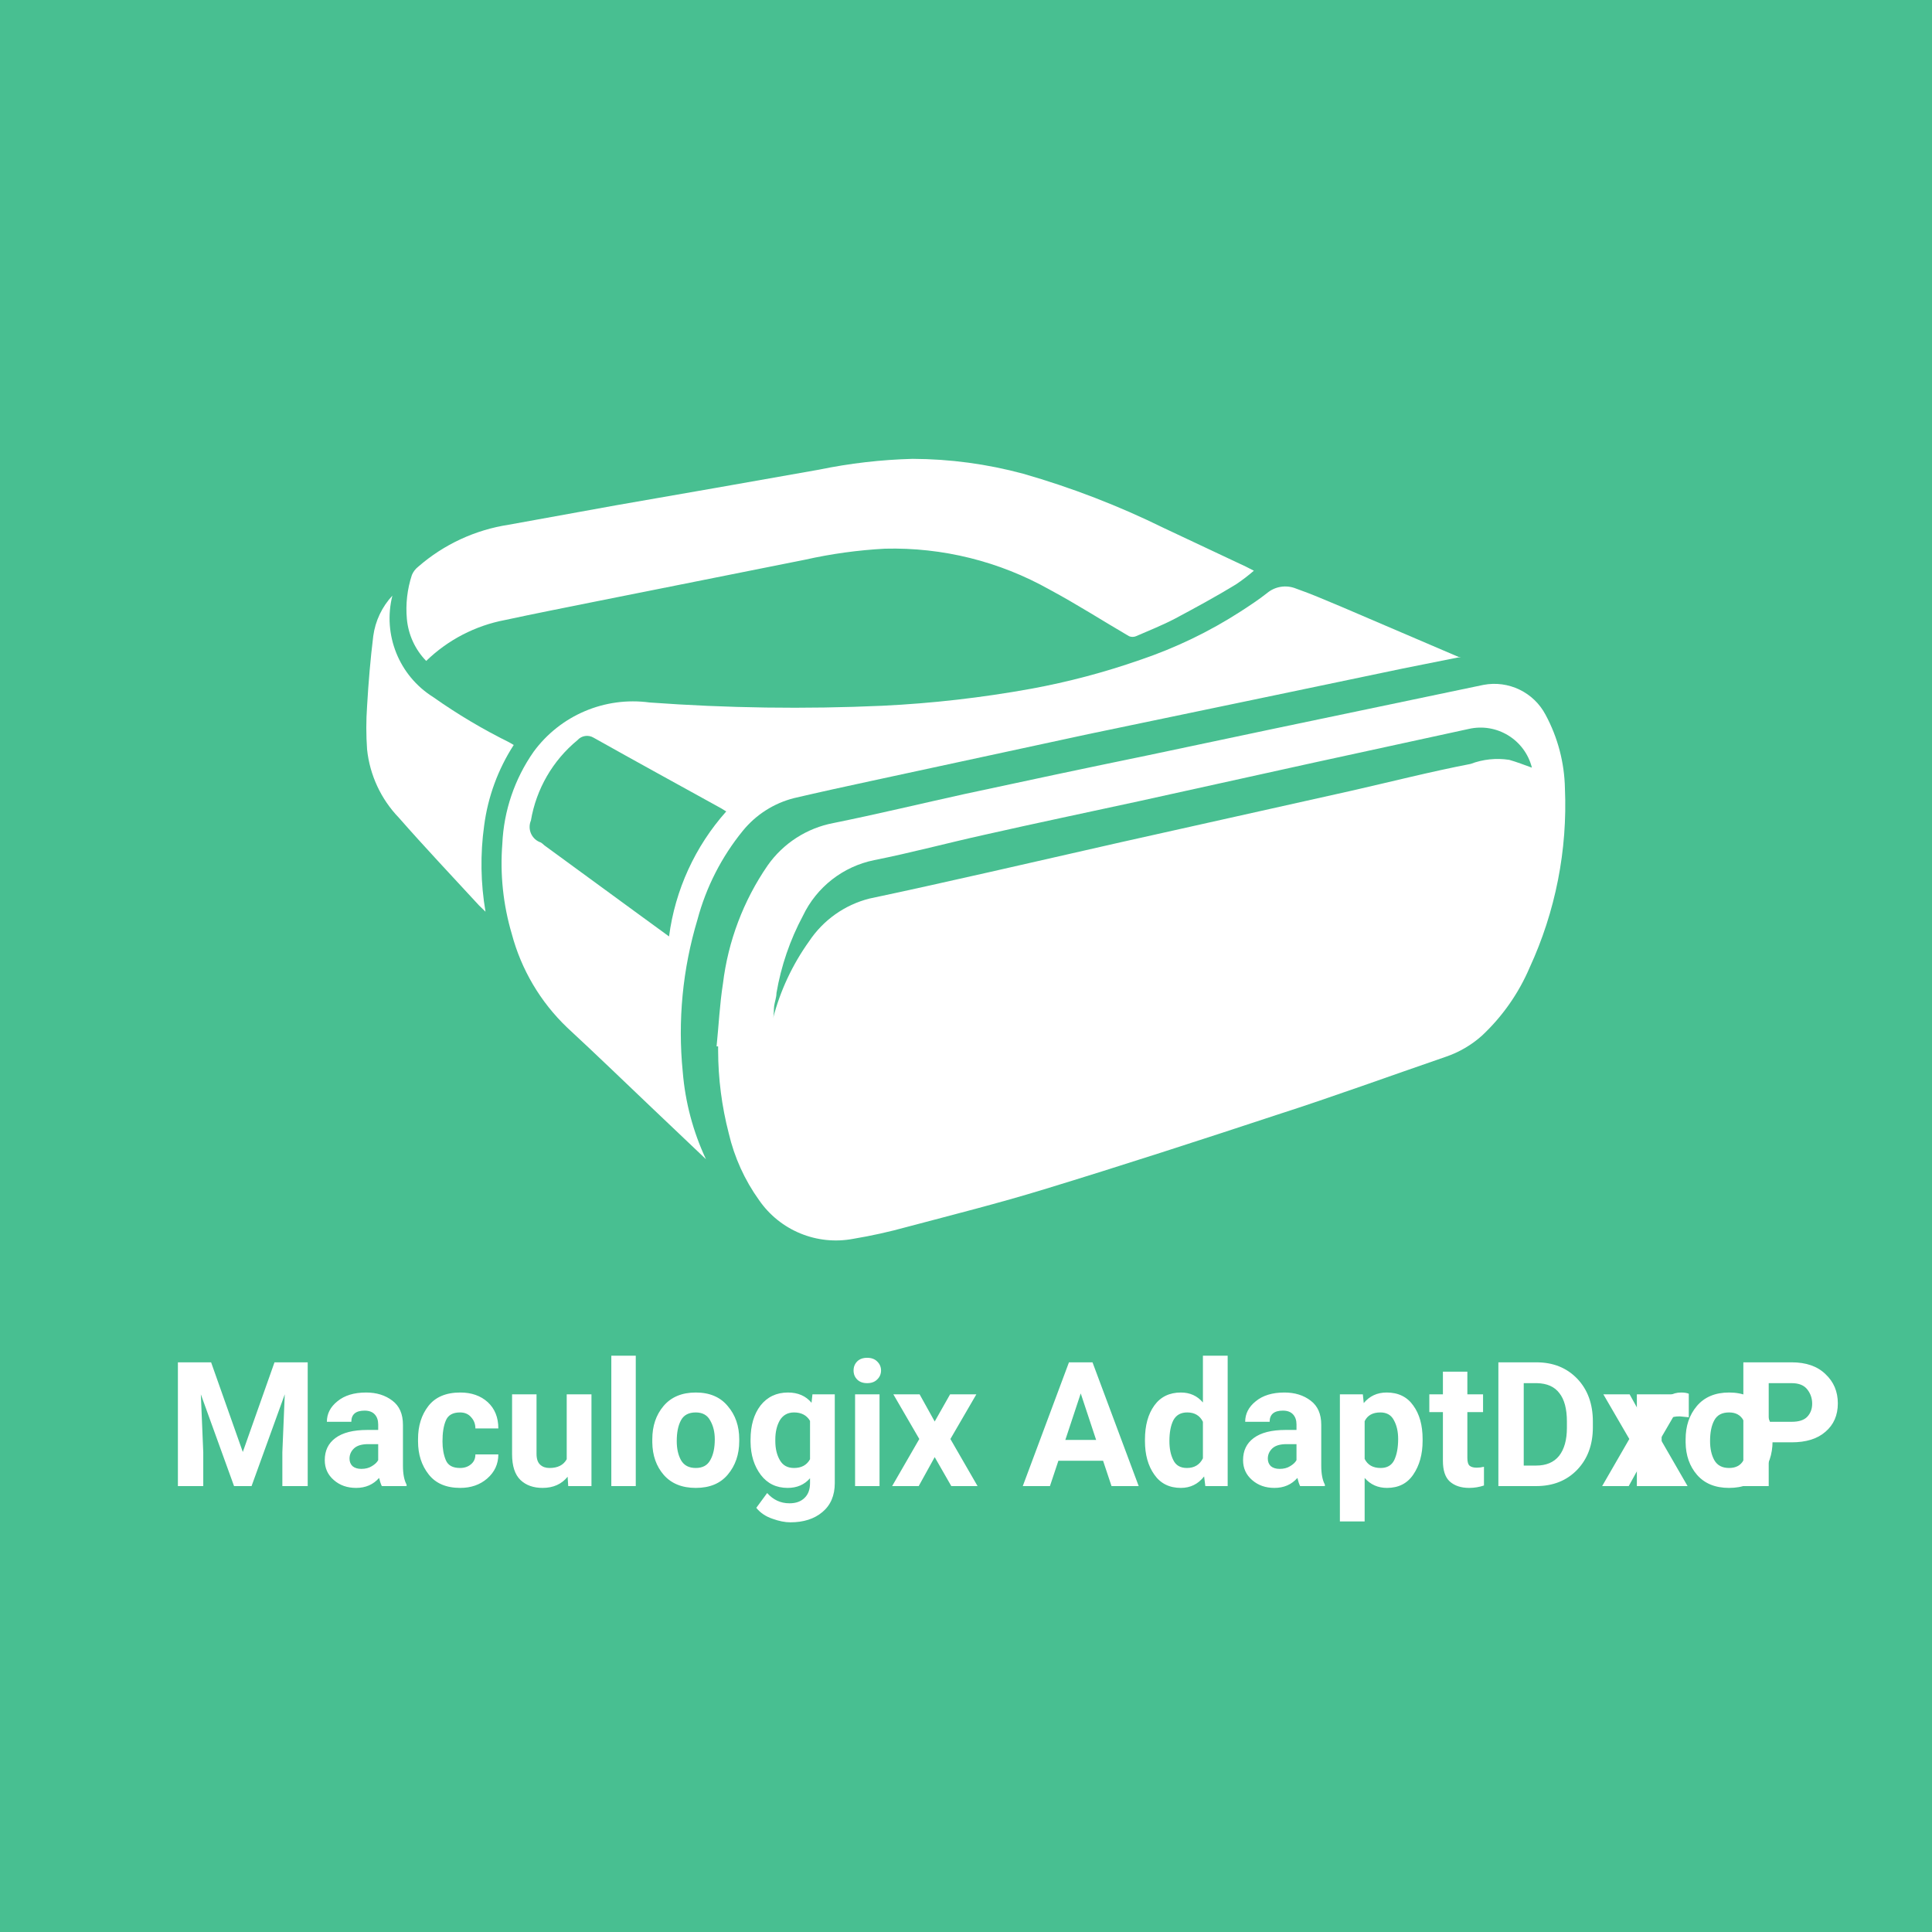
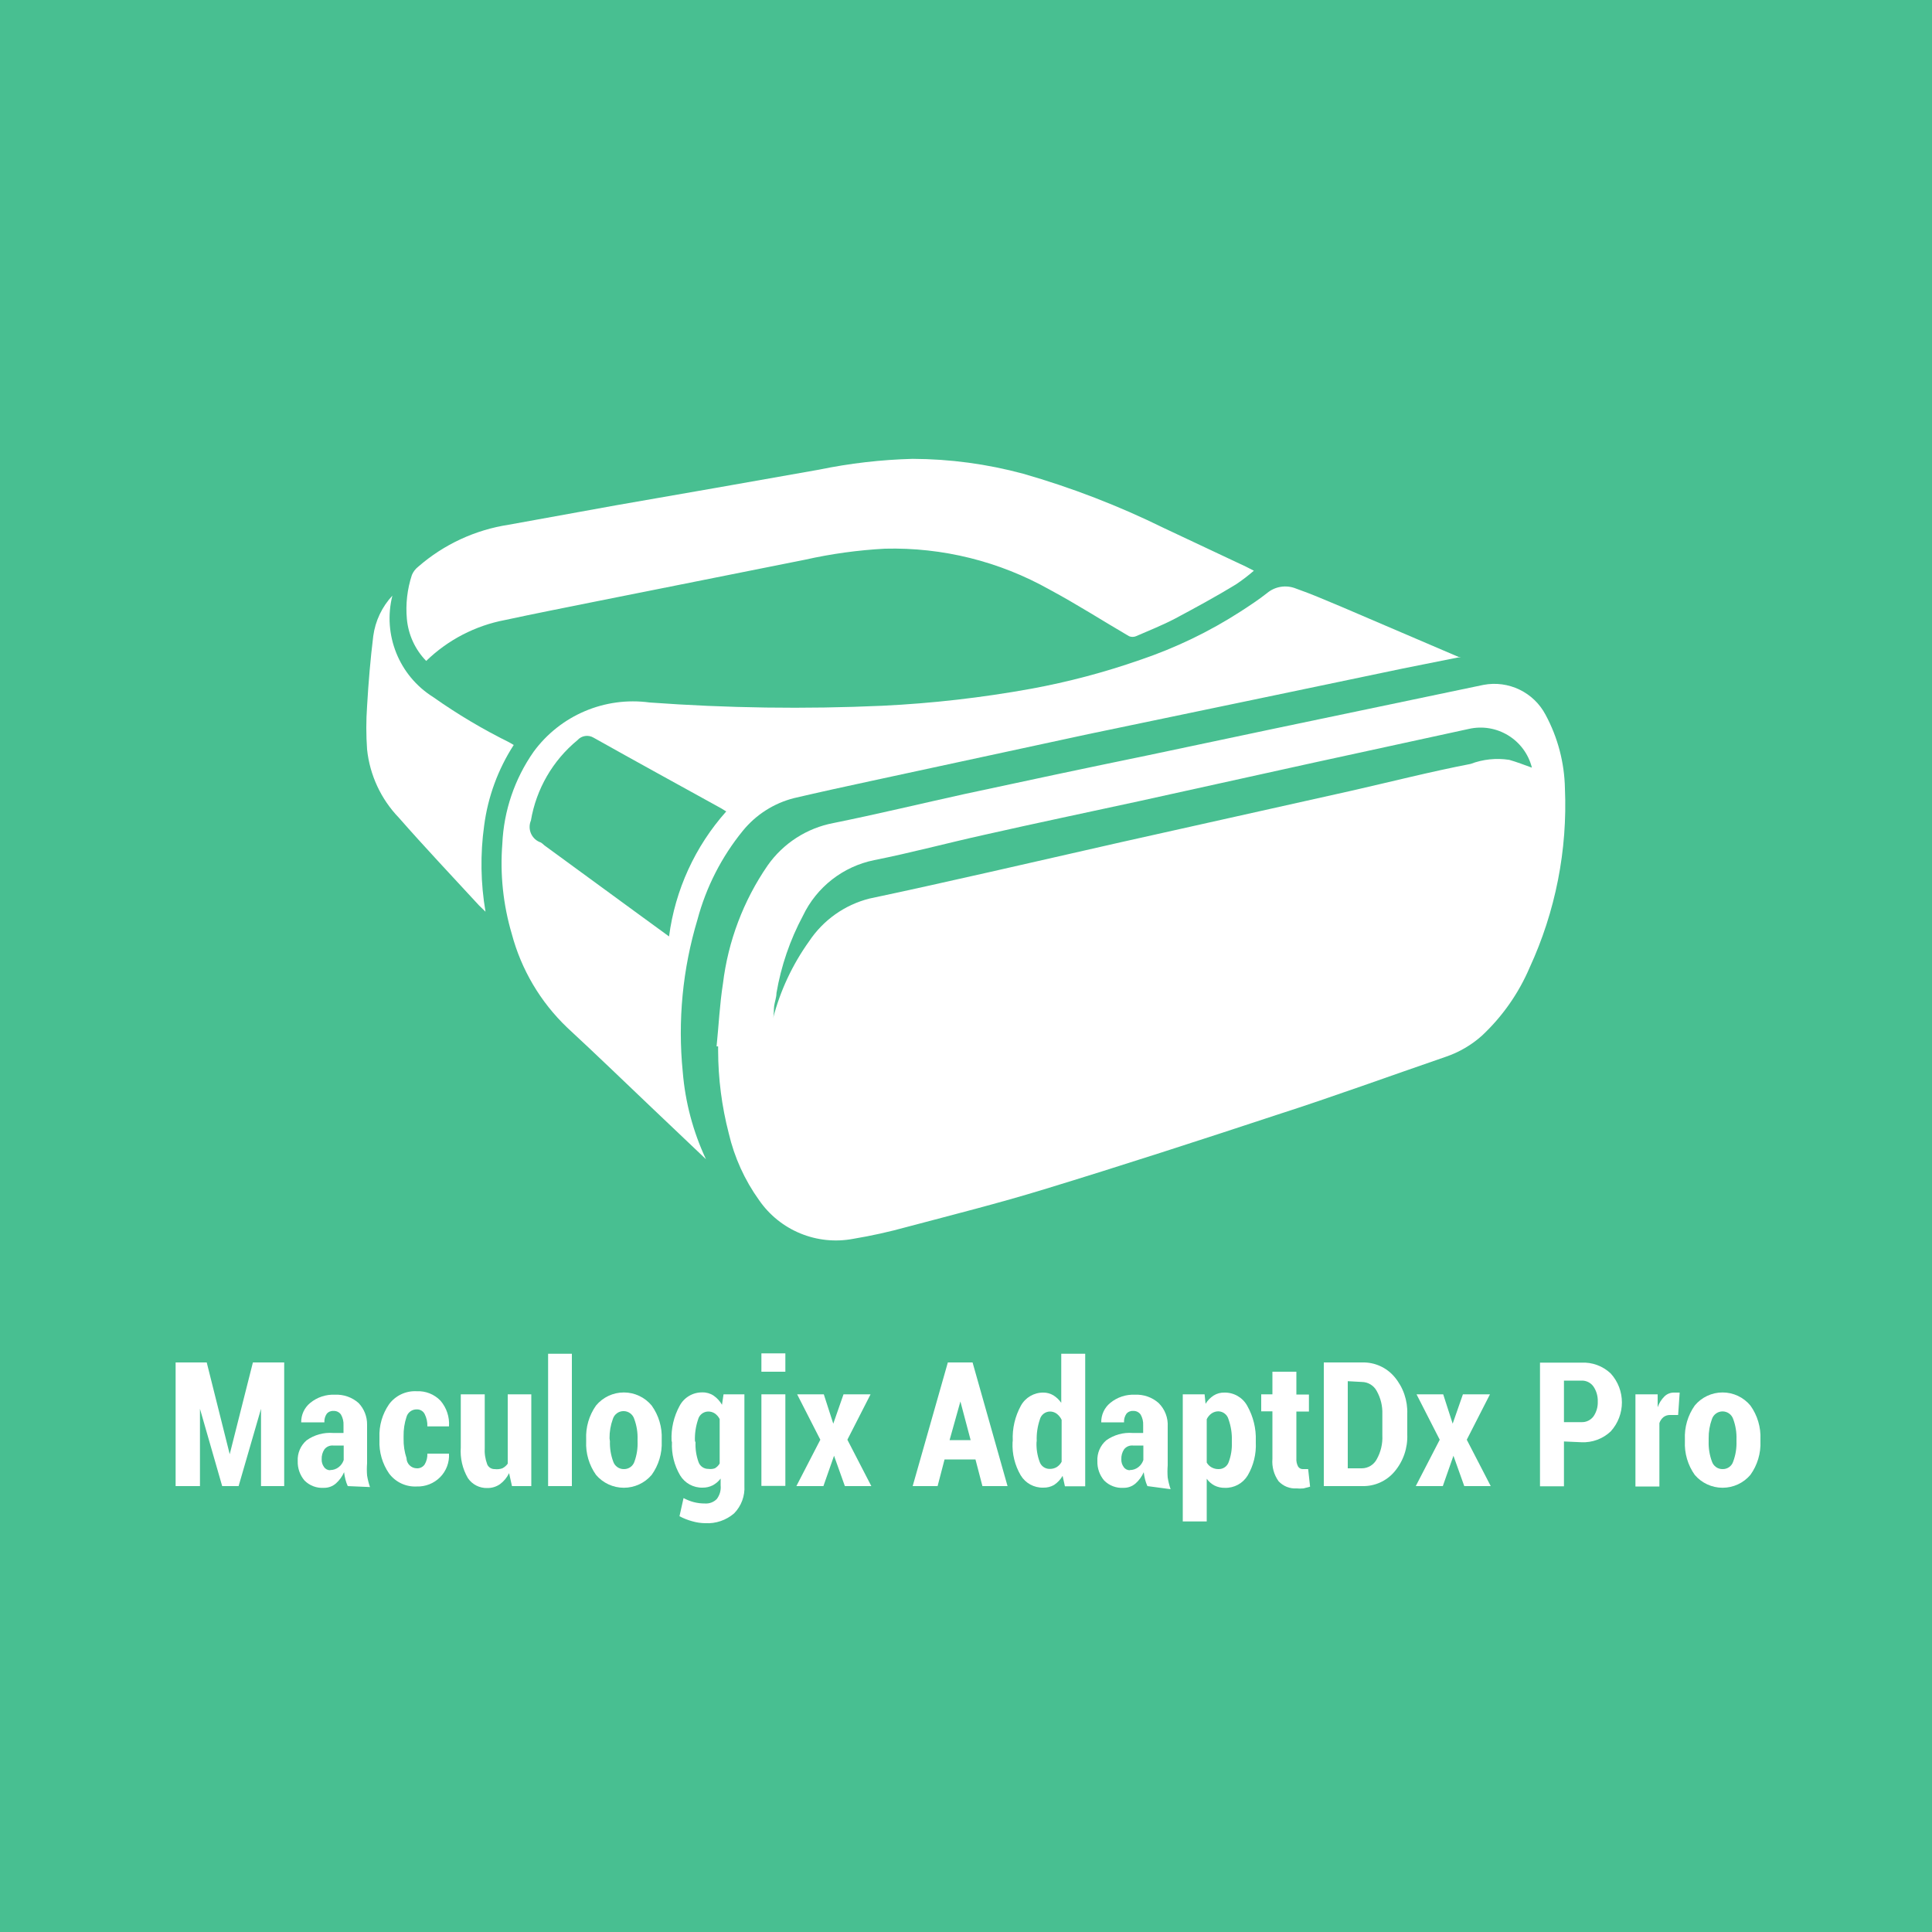
<svg xmlns="http://www.w3.org/2000/svg" viewBox="0 0 100 100">
  <defs>
    <style>
      .cls-1 {
        fill: #48bf91;
      }

-       .cls-2, .cls-3 {
+       .cls-2 {
        fill: #fff;
-       }
- 
-       .cls-3 {
-         font-size: 9px;
-         font-family: Roboto-BoldCondensed, Roboto;
-         font-weight: 700;
-       }
- 
-       .cls-4 {
-         letter-spacing: -0.01em;
      }
    </style>
  </defs>
  <g id="Layer_2" data-name="Layer 2">
    <g id="Layer_1-2" data-name="Layer 1">
-       <rect class="cls-1" width="100" height="100" />
      <g>
-         <path class="cls-2" d="M37.09,54.16c.11-1.08.16-2.17.33-3.25a13.69,13.69,0,0,1,2.31-6.11,5.39,5.39,0,0,1,3.41-2.2c2.27-.46,4.51-1,6.78-1.5,3.15-.68,6.31-1.35,9.47-2l6.49-1.37,10.9-2.28A3,3,0,0,1,80,37a8.37,8.37,0,0,1,1,3.8,20.09,20.09,0,0,1-1.83,9.29,10.43,10.43,0,0,1-2.47,3.52,5.42,5.42,0,0,1-1.87,1.09c-2.91,1-5.81,2.06-8.73,3-4,1.32-8,2.62-12.06,3.86-2.35.72-4.74,1.32-7.11,1.95a27.11,27.11,0,0,1-2.76.61,4.83,4.83,0,0,1-4.88-2,9.72,9.72,0,0,1-1.57-3.46,17.24,17.24,0,0,1-.55-4.28c0-.07,0-.15,0-.22Zm42.2-14.43a2.74,2.74,0,0,0-3.27-2l-8,1.74-9.07,2c-2.67.58-5.35,1.14-8,1.74-1.9.42-3.79.93-5.7,1.31a5.24,5.24,0,0,0-3.69,2.88,13.17,13.17,0,0,0-1.37,4c0,.22-.09.45-.12.67s0,.43-.06.65a12.06,12.06,0,0,1,1.87-4A5.32,5.32,0,0,1,45,46.51c2.09-.44,4.17-.91,6.26-1.38l6.77-1.54L69.9,40.94c2.07-.47,4.15-1,6.22-1.4a3.94,3.94,0,0,1,2-.21C78.51,39.44,78.89,39.59,79.28,39.73Z" />
-         <path class="cls-2" d="M36.54,60l-2.8-2.66c-1.46-1.39-2.91-2.79-4.39-4.16a10.4,10.4,0,0,1-2.86-4.84A12.88,12.88,0,0,1,26,43.68a9,9,0,0,1,1.62-4.77,6.38,6.38,0,0,1,6-2.55,102.46,102.46,0,0,0,12.05.17,59,59,0,0,0,7.7-.88A37.69,37.69,0,0,0,59,34.16a23.44,23.44,0,0,0,5.23-2.52c.46-.3.92-.6,1.35-.94a1.47,1.47,0,0,1,1.49-.24c.8.28,1.58.62,2.37.95L75.49,34c.05,0,.1,0,.13,0l-3,.6-7.37,1.54L56.32,38,45.1,40.42c-1.34.29-2.68.58-4,.89A5,5,0,0,0,38.45,43a12.31,12.31,0,0,0-2.35,4.6,20.35,20.35,0,0,0-.76,7.89A13.17,13.17,0,0,0,36.54,60Zm1.05-18-.26-.16c-2.21-1.22-4.42-2.43-6.61-3.66a.66.66,0,0,0-.83.13,6.87,6.87,0,0,0-2.41,4.16A.85.85,0,0,0,28,43.61a1.12,1.12,0,0,1,.17.14l4.65,3.4,1.81,1.32A12.08,12.08,0,0,1,37.59,42Z" />
-         <path class="cls-2" d="M22.06,34.21a3.58,3.58,0,0,1-1-2.17,5.64,5.64,0,0,1,.26-2.28,1.07,1.07,0,0,1,.33-.43,9.26,9.26,0,0,1,4.68-2.17l5.52-1c3.51-.61,7-1.22,10.54-1.85a27.56,27.56,0,0,1,4.85-.56,22.28,22.28,0,0,1,5.72.77,43.8,43.8,0,0,1,7.28,2.81c1.42.66,2.83,1.34,4.25,2l.41.21a9.26,9.26,0,0,1-.93.71c-1,.61-2.1,1.21-3.17,1.78-.65.34-1.34.61-2,.9a.47.47,0,0,1-.36,0c-1.37-.8-2.71-1.66-4.11-2.41A16.52,16.52,0,0,0,45.8,28.4a25,25,0,0,0-4.13.57L30.75,31.15c-1.54.31-3.07.61-4.6.94A8,8,0,0,0,22.06,34.21Z" />
-         <path class="cls-2" d="M20.31,30.83a4.81,4.81,0,0,0,2.11,5.25,29.43,29.43,0,0,0,3.93,2.34l.24.14a10.11,10.11,0,0,0-1.53,4.17,14.53,14.53,0,0,0,.07,4.46l-.33-.32c-1.39-1.51-2.8-3-4.16-4.55A6,6,0,0,1,19,38.79a15.9,15.9,0,0,1,0-2.24c.07-1.21.17-2.42.32-3.63A3.82,3.82,0,0,1,20.31,30.83Z" />
+         <rect class="cls-1" width="100" height="100" />
+         <g>
+           <path class="cls-2" d="M37.09,54.16c.11-1.08.16-2.17.33-3.25a13.69,13.69,0,0,1,2.31-6.11,5.39,5.39,0,0,1,3.41-2.2c2.27-.46,4.51-1,6.78-1.5,3.15-.68,6.31-1.35,9.47-2l6.49-1.37,10.9-2.28A3,3,0,0,1,80,37a8.37,8.37,0,0,1,1,3.8,20.09,20.09,0,0,1-1.83,9.29,10.43,10.43,0,0,1-2.47,3.52,5.42,5.42,0,0,1-1.87,1.09c-2.91,1-5.81,2.06-8.73,3-4,1.32-8,2.62-12.06,3.86-2.35.72-4.74,1.32-7.11,1.95a27.11,27.11,0,0,1-2.76.61,4.83,4.83,0,0,1-4.88-2,9.72,9.72,0,0,1-1.57-3.46,17.24,17.24,0,0,1-.55-4.28c0-.07,0-.15,0-.22Zm42.2-14.43a2.74,2.74,0,0,0-3.27-2l-8,1.74-9.07,2c-2.67.58-5.35,1.14-8,1.74-1.9.42-3.79.93-5.7,1.31a5.24,5.24,0,0,0-3.69,2.88,13.17,13.17,0,0,0-1.37,4c0,.22-.09.45-.12.67s0,.43-.06.65a12.06,12.06,0,0,1,1.87-4A5.32,5.32,0,0,1,45,46.51c2.09-.44,4.17-.91,6.26-1.38l6.77-1.54L69.9,40.94c2.07-.47,4.15-1,6.22-1.4a3.94,3.94,0,0,1,2-.21C78.51,39.44,78.89,39.59,79.28,39.73Z" />
+           <path class="cls-2" d="M36.54,60l-2.8-2.66c-1.46-1.39-2.91-2.79-4.39-4.16a10.4,10.4,0,0,1-2.86-4.84A12.88,12.88,0,0,1,26,43.68a9,9,0,0,1,1.62-4.77,6.38,6.38,0,0,1,6-2.55,102.46,102.46,0,0,0,12.05.17,59,59,0,0,0,7.7-.88A37.69,37.69,0,0,0,59,34.16a23.44,23.44,0,0,0,5.23-2.52c.46-.3.92-.6,1.35-.94a1.47,1.47,0,0,1,1.49-.24c.8.28,1.58.62,2.37.95L75.49,34c.05,0,.1,0,.13,0l-3,.6-7.37,1.54L56.32,38,45.1,40.42c-1.34.29-2.68.58-4,.89A5,5,0,0,0,38.45,43a12.31,12.31,0,0,0-2.35,4.6,20.35,20.35,0,0,0-.76,7.89A13.17,13.17,0,0,0,36.54,60Zm1.05-18-.26-.16c-2.21-1.22-4.42-2.43-6.61-3.66a.66.66,0,0,0-.83.13,6.87,6.87,0,0,0-2.41,4.16A.85.85,0,0,0,28,43.61a1.12,1.12,0,0,1,.17.14l4.65,3.4,1.81,1.32A12.08,12.08,0,0,1,37.59,42Z" />
+           <path class="cls-2" d="M22.06,34.21a3.58,3.58,0,0,1-1-2.17,5.64,5.64,0,0,1,.26-2.28,1.07,1.07,0,0,1,.33-.43,9.26,9.26,0,0,1,4.68-2.17l5.52-1c3.51-.61,7-1.22,10.54-1.85a27.56,27.56,0,0,1,4.85-.56,22.28,22.28,0,0,1,5.72.77,43.8,43.8,0,0,1,7.28,2.81c1.42.66,2.83,1.34,4.25,2l.41.21a9.26,9.26,0,0,1-.93.71c-1,.61-2.1,1.21-3.17,1.78-.65.34-1.34.61-2,.9a.47.47,0,0,1-.36,0c-1.37-.8-2.71-1.66-4.11-2.41A16.52,16.52,0,0,0,45.8,28.4a25,25,0,0,0-4.13.57L30.75,31.15c-1.54.31-3.07.61-4.6.94A8,8,0,0,0,22.06,34.21Z" />
+           <path class="cls-2" d="M20.31,30.83a4.81,4.81,0,0,0,2.11,5.25,29.43,29.43,0,0,0,3.93,2.34l.24.14a10.11,10.11,0,0,0-1.53,4.17,14.53,14.53,0,0,0,.07,4.46l-.33-.32c-1.39-1.51-2.8-3-4.16-4.55A6,6,0,0,1,19,38.79a15.9,15.9,0,0,1,0-2.24c.07-1.21.17-2.42.32-3.63A3.82,3.82,0,0,1,20.31,30.83Z" />
+         </g>
+         <g>
+           <path class="cls-2" d="M11.89,75.27h0l1.2-4.75h1.62v6.4H13.51v-4h0l-1.16,4H11.5l-1.15-4h0v4H9.09v-6.4H10.7Z" />
+           <path class="cls-2" d="M18,76.92a2,2,0,0,1-.12-.34,2.83,2.83,0,0,1-.07-.38,1.68,1.68,0,0,1-.42.58.92.92,0,0,1-.63.23,1.29,1.29,0,0,1-1-.38,1.48,1.48,0,0,1-.35-1,1.33,1.33,0,0,1,.46-1.08,2.09,2.09,0,0,1,1.37-.38h.54v-.4a1,1,0,0,0-.13-.55.44.44,0,0,0-.39-.19.41.41,0,0,0-.35.15.71.71,0,0,0-.12.44h-1.2v0a1.27,1.27,0,0,1,.46-1,1.88,1.88,0,0,1,1.29-.43,1.72,1.72,0,0,1,1.22.43A1.59,1.59,0,0,1,19,73.74v2a4,4,0,0,0,0,.63,3.72,3.72,0,0,0,.15.6Zm-.91-.83a.7.7,0,0,0,.44-.15.76.76,0,0,0,.26-.37v-.75h-.54a.52.52,0,0,0-.46.2.86.86,0,0,0-.14.51.63.63,0,0,0,.12.4A.38.38,0,0,0,17.09,76.1Z" />
+           <path class="cls-2" d="M21.58,76a.46.46,0,0,0,.4-.2,1,1,0,0,0,.14-.56h1.12v0a1.6,1.6,0,0,1-.46,1.22,1.63,1.63,0,0,1-1.21.48,1.68,1.68,0,0,1-1.43-.67,2.83,2.83,0,0,1-.5-1.73v-.13a2.83,2.83,0,0,1,.5-1.73,1.67,1.67,0,0,1,1.43-.67,1.6,1.6,0,0,1,1.23.49,1.84,1.84,0,0,1,.44,1.33v0H22.12a1.3,1.3,0,0,0-.14-.64.44.44,0,0,0-.4-.24.54.54,0,0,0-.54.39,3,3,0,0,0-.15,1v.13a3,3,0,0,0,.15,1A.54.54,0,0,0,21.58,76Z" />
+           <path class="cls-2" d="M26.35,76.25a1.54,1.54,0,0,1-.47.57,1.12,1.12,0,0,1-.66.2,1.17,1.17,0,0,1-1-.51,2.76,2.76,0,0,1-.37-1.59V72.17h1.24v2.75a2.12,2.12,0,0,0,.13.88.41.41,0,0,0,.39.24A.84.84,0,0,0,26,76a.76.76,0,0,0,.28-.24V72.17H27.5v4.75h-1Z" />
+           <path class="cls-2" d="M29.6,76.92H28.37V70.07H29.6Z" />
+           <path class="cls-2" d="M30.34,74.5a2.81,2.81,0,0,1,.51-1.75,1.87,1.87,0,0,1,2.88,0,2.78,2.78,0,0,1,.52,1.75v.1a2.78,2.78,0,0,1-.52,1.74,1.89,1.89,0,0,1-2.88,0,2.78,2.78,0,0,1-.51-1.74Zm1.23.1a2.76,2.76,0,0,0,.17,1.05.57.57,0,0,0,.56.39.56.56,0,0,0,.54-.39A2.74,2.74,0,0,0,33,74.6v-.1a2.76,2.76,0,0,0-.17-1.05.58.58,0,0,0-1.11,0,2.79,2.79,0,0,0-.17,1Z" />
+           <path class="cls-2" d="M34.76,74.57a3.44,3.44,0,0,1,.42-1.81,1.31,1.31,0,0,1,1.18-.69,1,1,0,0,1,.58.17,1.45,1.45,0,0,1,.43.47l.08-.54h1.08V76.9A1.88,1.88,0,0,1,38,78.33a2.11,2.11,0,0,1-1.5.51,2.53,2.53,0,0,1-.67-.1,3.21,3.21,0,0,1-.66-.26l.21-.94a2.48,2.48,0,0,0,.53.21,2.25,2.25,0,0,0,.58.07.78.78,0,0,0,.61-.23,1,1,0,0,0,.2-.71v-.35a1.25,1.25,0,0,1-.41.35,1.12,1.12,0,0,1-.52.12,1.32,1.32,0,0,1-1.17-.64,3.1,3.1,0,0,1-.42-1.71Zm1.24.09a2.68,2.68,0,0,0,.15,1,.53.53,0,0,0,.52.37A.71.71,0,0,0,37,76a.68.68,0,0,0,.25-.25V73.45a.79.79,0,0,0-.25-.29.61.61,0,0,0-.35-.1.55.55,0,0,0-.52.42,3.11,3.11,0,0,0-.16,1.1Z" />
+           <path class="cls-2" d="M40.65,71H39.41v-.95h1.24Zm0,5.91H39.41V72.17h1.24Z" />
+           <path class="cls-2" d="M43.13,73.69h0l.53-1.52h1.4l-1.2,2.35,1.24,2.4H43.73l-.56-1.57h0l-.55,1.57h-1.4l1.24-2.4-1.2-2.35h1.38Z" />
+           <path class="cls-2" d="M50.49,75.54h-1.6l-.36,1.38H47.24l1.82-6.4h1.28l1.81,6.4h-1.3Zm-1.34-1h1.09l-.53-2h0Z" />
+           <path class="cls-2" d="M52.42,74.57a3.44,3.44,0,0,1,.42-1.81A1.31,1.31,0,0,1,54,72.08a1,1,0,0,1,.52.14,1.39,1.39,0,0,1,.41.39V70.07h1.24v6.86H55.12L55,76.39a1.4,1.4,0,0,1-.44.47A1.06,1.06,0,0,1,54,77a1.32,1.32,0,0,1-1.17-.64,3.1,3.1,0,0,1-.42-1.71Zm1.23.09a2.62,2.62,0,0,0,.16,1,.54.54,0,0,0,.52.37.68.68,0,0,0,.36-.09.72.72,0,0,0,.26-.28V73.49a.85.85,0,0,0-.26-.32.59.59,0,0,0-.35-.11.55.55,0,0,0-.52.42,3.08,3.08,0,0,0-.16,1.1Z" />
+           <path class="cls-2" d="M59.39,76.92a2,2,0,0,1-.12-.34,2.83,2.83,0,0,1-.07-.38,1.68,1.68,0,0,1-.42.58.92.92,0,0,1-.63.23,1.29,1.29,0,0,1-1-.38,1.48,1.48,0,0,1-.35-1,1.33,1.33,0,0,1,.46-1.08,2.09,2.09,0,0,1,1.37-.38h.54v-.4a1,1,0,0,0-.13-.55.44.44,0,0,0-.39-.19.41.41,0,0,0-.35.15.71.71,0,0,0-.12.44H57v0a1.27,1.27,0,0,1,.46-1,1.88,1.88,0,0,1,1.29-.43,1.72,1.72,0,0,1,1.22.43,1.59,1.59,0,0,1,.47,1.23v2a4,4,0,0,0,0,.63,3.72,3.72,0,0,0,.15.6Zm-.91-.83a.7.7,0,0,0,.44-.15.76.76,0,0,0,.26-.37v-.75h-.54a.52.52,0,0,0-.46.2.86.86,0,0,0-.14.51.63.63,0,0,0,.12.4A.38.38,0,0,0,58.48,76.1Z" />
+           <path class="cls-2" d="M65,74.66a3.09,3.09,0,0,1-.42,1.71,1.33,1.33,0,0,1-1.18.64,1.15,1.15,0,0,1-.54-.12,1.17,1.17,0,0,1-.4-.35v2.21H61.22V72.17h1.13l.05.49a1.33,1.33,0,0,1,.42-.43,1,1,0,0,1,.56-.15,1.32,1.32,0,0,1,1.18.69A3.43,3.43,0,0,1,65,74.57Zm-1.24-.09a3,3,0,0,0-.17-1.1.56.56,0,0,0-.52-.42.62.62,0,0,0-.36.11.76.76,0,0,0-.25.3v2.24a.64.64,0,0,0,.25.25.72.72,0,0,0,.37.09.54.54,0,0,0,.52-.37,2.62,2.62,0,0,0,.16-1Z" />
+           <path class="cls-2" d="M67.1,71v1.18h.65v.88H67.1v2.42a.79.79,0,0,0,.09.43.28.28,0,0,0,.24.13h.14l.14,0,.1.91-.34.09a2,2,0,0,1-.36,0,1.17,1.17,0,0,1-.93-.37,1.74,1.74,0,0,1-.32-1.16V73.05h-.58v-.88h.58V71Z" />
+           <path class="cls-2" d="M68.52,76.92v-6.4h2a2.11,2.11,0,0,1,1.66.75,2.82,2.82,0,0,1,.66,1.92v1.06a2.8,2.8,0,0,1-.66,1.92,2.11,2.11,0,0,1-1.66.75Zm1.24-5.43V76h.73a.88.88,0,0,0,.77-.47,2.29,2.29,0,0,0,.29-1.23V73.19A2.28,2.28,0,0,0,71.26,72a.88.88,0,0,0-.77-.47Z" />
+           <path class="cls-2" d="M75.19,73.69h0l.53-1.52h1.4l-1.2,2.35,1.24,2.4H75.79l-.56-1.57h0l-.55,1.57h-1.4l1.24-2.4-1.2-2.35h1.38Z" />
+           <path class="cls-2" d="M80.95,74.61v2.32H79.71v-6.4h2.14a2.06,2.06,0,0,1,1.52.56,2.23,2.23,0,0,1,0,3,2.07,2.07,0,0,1-1.52.56Zm0-1h.9a.74.74,0,0,0,.63-.3,1.26,1.26,0,0,0,.22-.76,1.31,1.31,0,0,0-.22-.78.73.73,0,0,0-.63-.31h-.9Z" />
+           <path class="cls-2" d="M86.86,73.24h-.42a.54.54,0,0,0-.34.11.68.68,0,0,0-.21.31v3.28H84.65V72.17H85.8l0,.67a1.46,1.46,0,0,1,.35-.56.69.69,0,0,1,.49-.2l.15,0,.15,0Z" />
+           <path class="cls-2" d="M87.21,74.5a2.81,2.81,0,0,1,.51-1.75,1.87,1.87,0,0,1,2.88,0,2.79,2.79,0,0,1,.52,1.75v.1a2.78,2.78,0,0,1-.52,1.74,1.89,1.89,0,0,1-2.88,0,2.78,2.78,0,0,1-.51-1.74Zm1.23.1a2.76,2.76,0,0,0,.17,1.05.57.57,0,0,0,.56.39.56.56,0,0,0,.54-.39,2.74,2.74,0,0,0,.17-1.05v-.1a2.76,2.76,0,0,0-.17-1.05.58.58,0,0,0-1.1,0,2.79,2.79,0,0,0-.17,1Z" />
+         </g>
      </g>
-       <text class="cls-3" transform="translate(8.63 76.92)">Maculogix AdaptDx P<tspan class="cls-4" x="75.61" y="0">r</tspan>
-         <tspan x="78.32" y="0">o</tspan>
-       </text>
    </g>
  </g>
</svg>
